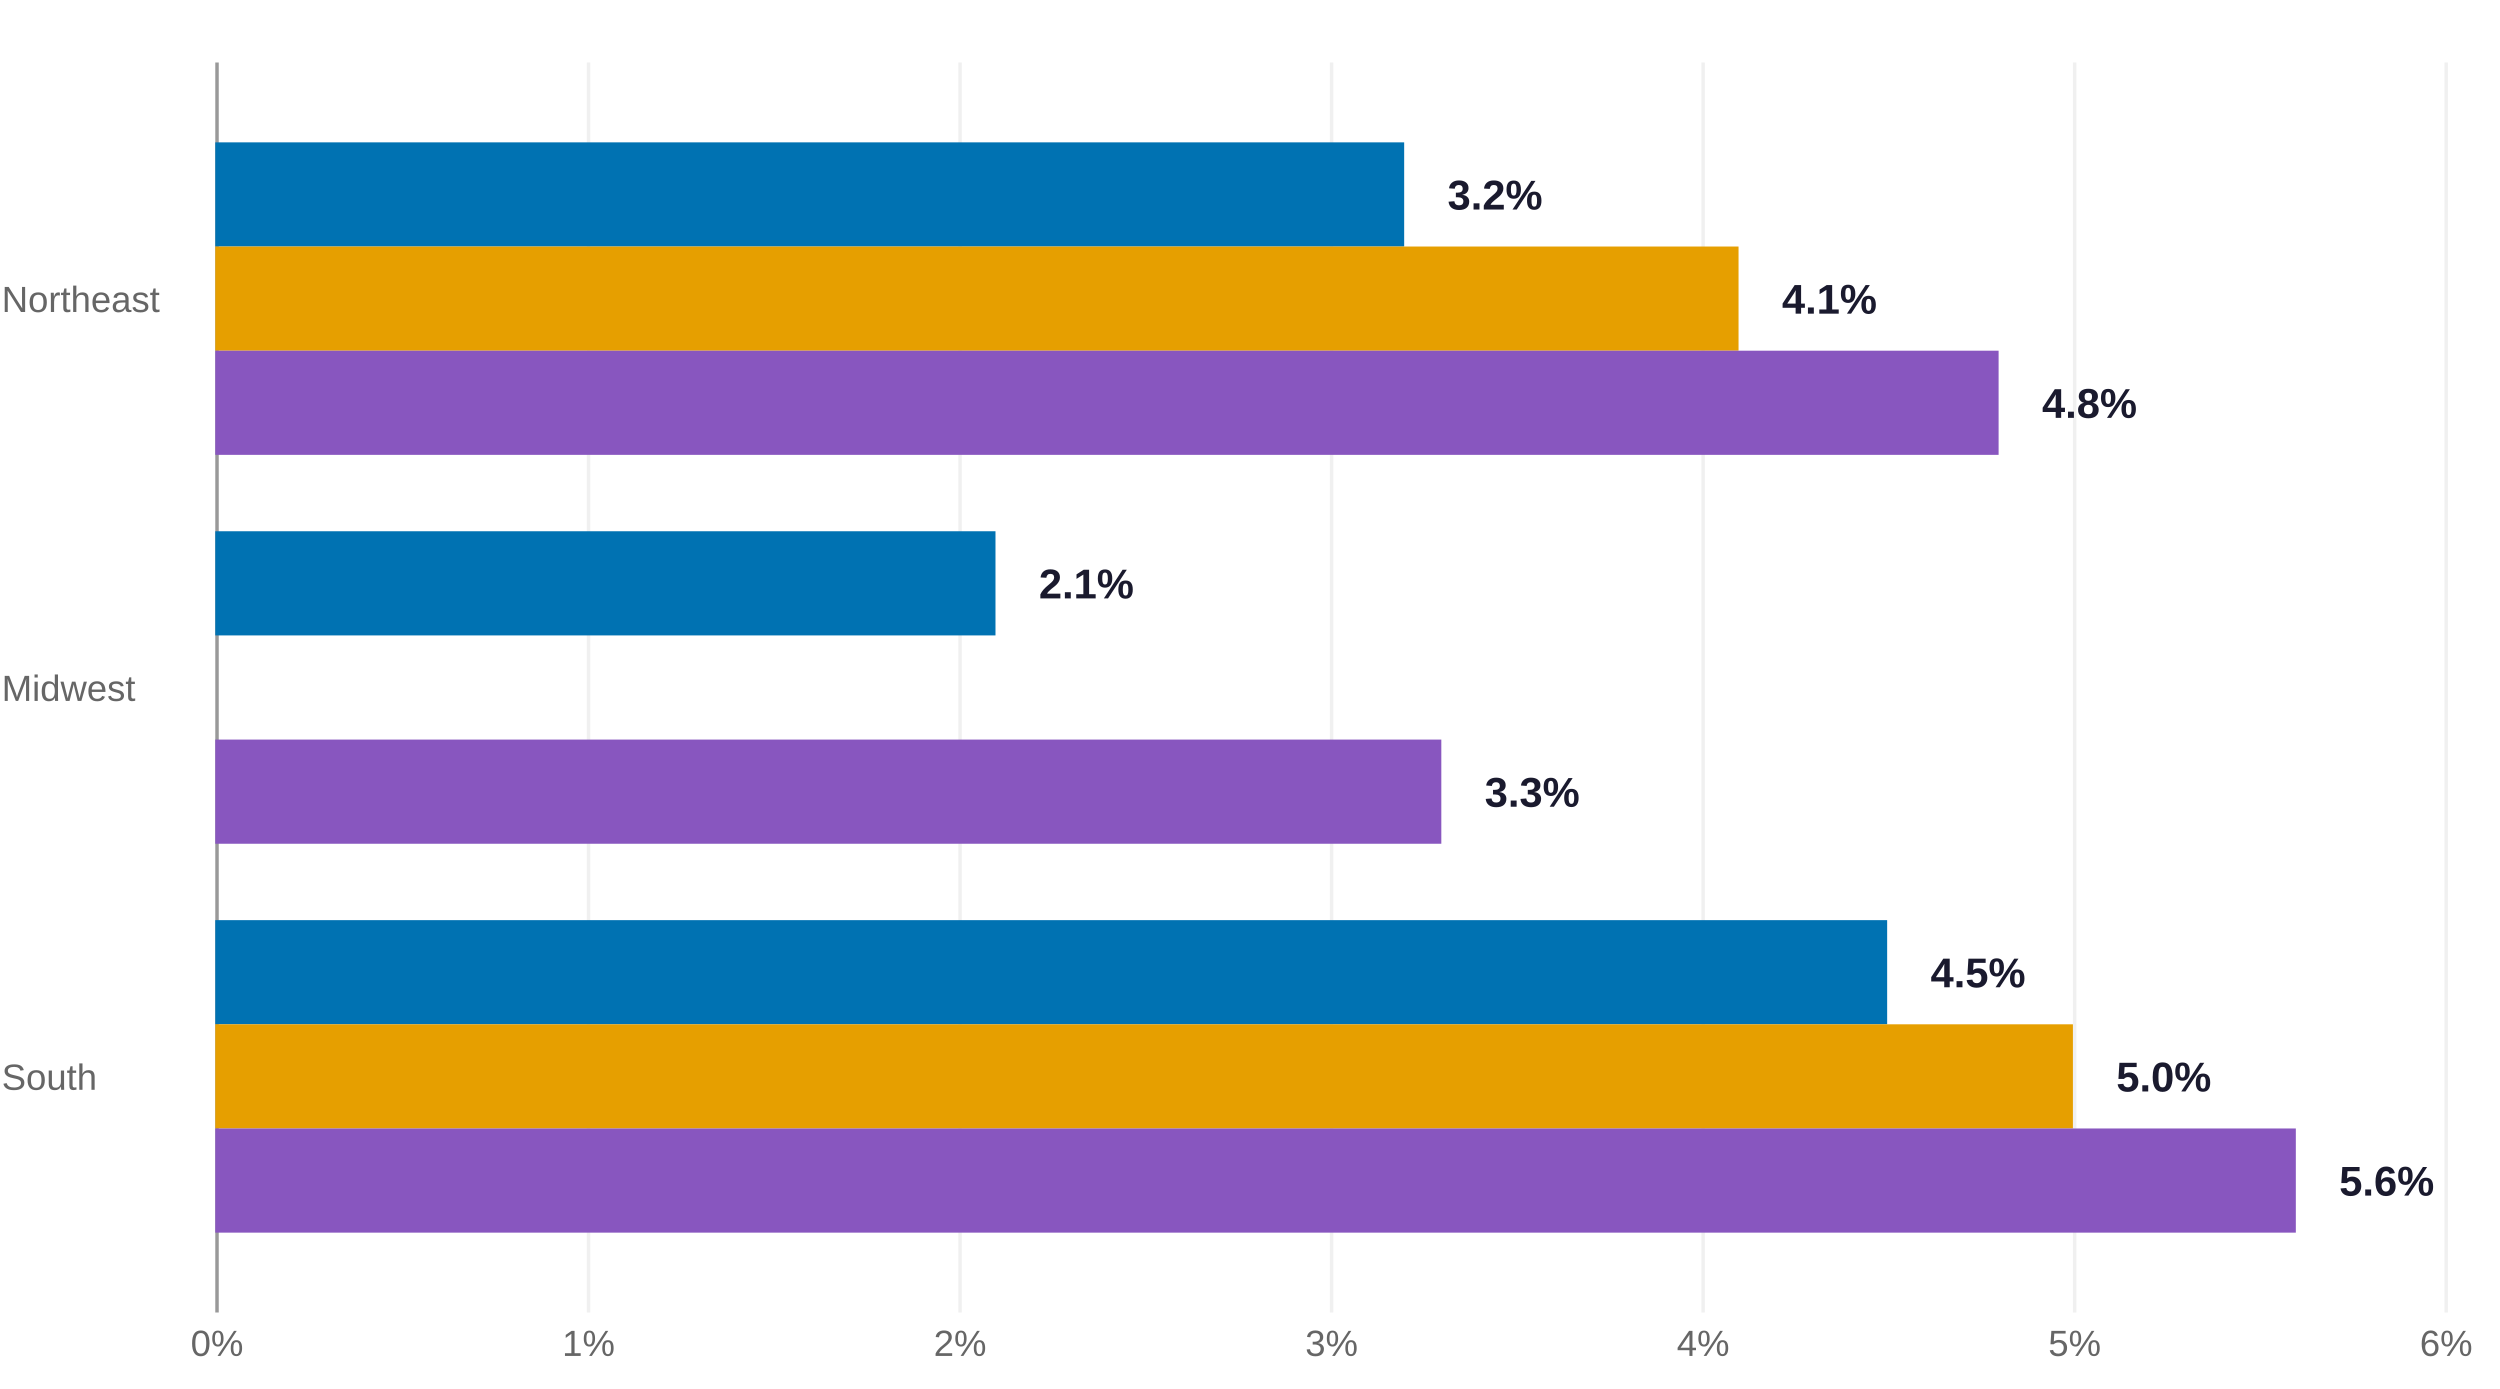
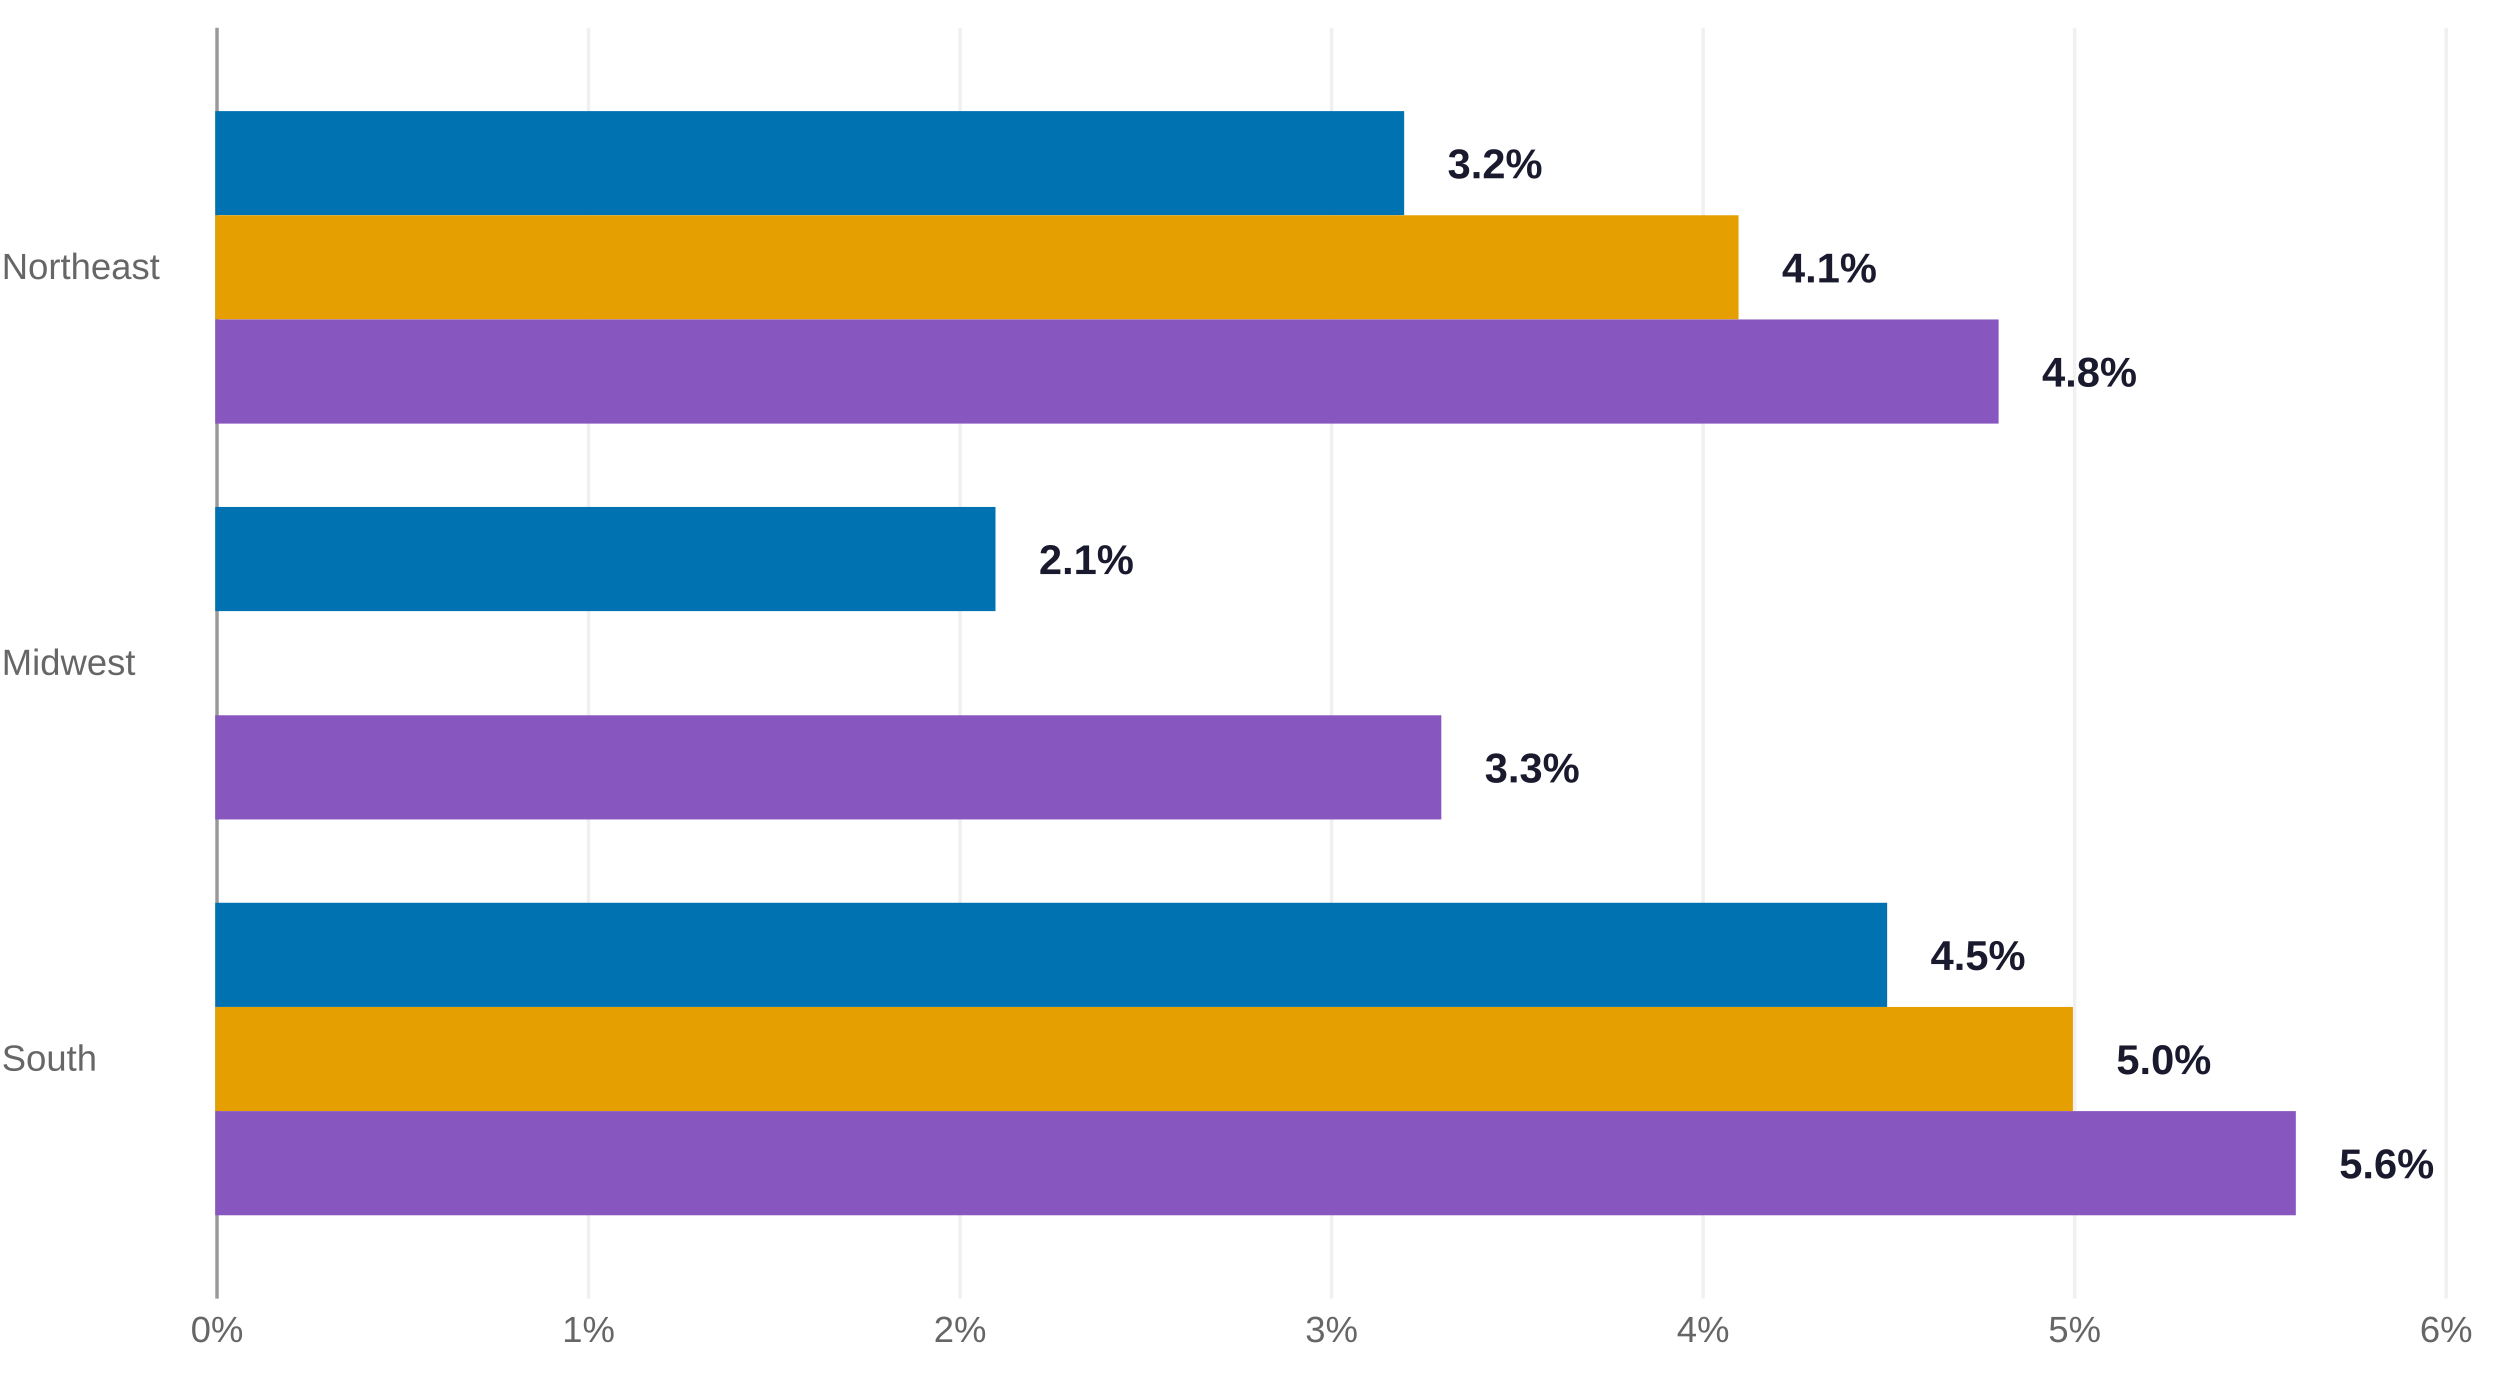
- <svg class="tblchart" fill="currentColor" font-family="system-ui, sans-serif" font-size="10" text-anchor="middle" width="720" height="400" viewBox="0 0 720 400" style="background: transparent; color: rgb(74, 74, 74); font-family: Figtree, &quot;Source Sans 3&quot;, system-ui, -apple-system, &quot;Segoe UI&quot;, Arial, sans-serif; font-size: 10.5px; overflow: visible;" data-margin-left="62" data-margin-right="16" data-margin-top="18" data-margin-bottom="22">
+ <svg class="tblchart" fill="currentColor" font-family="system-ui, sans-serif" font-size="10" text-anchor="middle" width="720" height="400" viewBox="0 0 720 400" style="background: transparent; color: rgb(74, 74, 74); font-family: Figtree, &quot;Source Sans 3&quot;, system-ui, -apple-system, &quot;Segoe UI&quot;, Arial, sans-serif; font-size: 10.5px; overflow: visible;" data-margin-left="62" data-margin-right="16" data-margin-top="8" data-margin-bottom="26">
  <style>:where(.tblchart) {
  --plot-background: white;
  display: block;
  height: auto;
  height: intrinsic;
  max-width: 100%;
}
:where(.tblchart text),
:where(.tblchart tspan) {
  white-space: pre;
}</style>
  <g aria-label="rule" transform="translate(0.5,0)">
    <g class="tbl-gridline" stroke="#F0F0F0" transform="translate(0,23)">
-       <line x1="169" x2="169" y1="-5" y2="355" />
-       <line x1="276" x2="276" y1="-5" y2="355" />
-       <line x1="383" x2="383" y1="-5" y2="355" />
-       <line x1="490" x2="490" y1="-5" y2="355" />
-       <line x1="597" x2="597" y1="-5" y2="355" />
-       <line x1="704" x2="704" y1="-5" y2="355" />
+       <line x1="169" x2="169" y1="-15" y2="351" />
+       <line x1="276" x2="276" y1="-15" y2="351" />
+       <line x1="383" x2="383" y1="-15" y2="351" />
+       <line x1="490" x2="490" y1="-15" y2="351" />
+       <line x1="597" x2="597" y1="-15" y2="351" />
+       <line x1="704" x2="704" y1="-15" y2="351" />
    </g>
  </g>
  <g aria-label="text" transform="translate(0.5,12.5)">
-     <g class="tbl-x-tick-label" fill="#666666" font-size="10.5" font-weight="500" transform="translate(0,270)">
-       <text transform="translate(62,108)">0%</text>
-       <text transform="translate(169,108)">1%</text>
-       <text transform="translate(276,108)">2%</text>
-       <text transform="translate(383,108)">3%</text>
-       <text transform="translate(490,108)">4%</text>
-       <text transform="translate(597,108)">5%</text>
-       <text transform="translate(704,108)">6%</text>
+     <g class="tbl-x-tick-label" fill="#666666" font-size="10.5" font-weight="500" transform="translate(0,275)">
+       <text transform="translate(62,99)">0%</text>
+       <text transform="translate(169,99)">1%</text>
+       <text transform="translate(276,99)">2%</text>
+       <text transform="translate(383,99)">3%</text>
+       <text transform="translate(490,99)">4%</text>
+       <text transform="translate(597,99)">5%</text>
+       <text transform="translate(704,99)">6%</text>
    </g>
  </g>
  <g aria-label="text" transform="translate(-61.5,0.5)">
    <g fill="#666666" text-anchor="start" font-size="10.5" font-weight="500" transform="translate(0,23)">
-       <text y="0.32em" transform="translate(62,63)">Northeast</text>
+       <text y="0.32em" transform="translate(62,53.5)">Northeast</text>
    </g>
-     <g fill="#666666" text-anchor="start" font-size="10.5" font-weight="500" transform="translate(0,135)">
-       <text y="0.32em" transform="translate(62,63)">Midwest</text>
+     <g fill="#666666" text-anchor="start" font-size="10.5" font-weight="500" transform="translate(0,137)">
+       <text y="0.32em" transform="translate(62,53.5)">Midwest</text>
    </g>
-     <g fill="#666666" text-anchor="start" font-size="10.5" font-weight="500" transform="translate(0,247)">
-       <text y="0.32em" transform="translate(62,63)">South</text>
+     <g fill="#666666" text-anchor="start" font-size="10.5" font-weight="500" transform="translate(0,251)">
+       <text y="0.32em" transform="translate(62,53.5)">South</text>
    </g>
  </g>
  <g aria-label="rule" transform="translate(0.5,0)">
    <g class="tbl-zero-baseline" stroke="#999999" transform="translate(0,23)">
-       <line x1="62" x2="62" y1="-5" y2="355" />
+       <line x1="62" x2="62" y1="-15" y2="351" />
    </g>
  </g>
  <g aria-label="bar">
    <g transform="translate(0,23)">
-       <rect x="62" width="342.4" y="18" height="30" fill="#0072B2" data-series="2019" />
-       <rect x="62" width="438.7" y="48" height="30" fill="#E69F00" data-series="2022" />
-       <rect x="62" width="513.6" y="78" height="30" fill="#8856BF" data-series="2025" />
+       <rect x="62" width="342.4" y="9" height="30" fill="#0072B2" data-series="2019" />
+       <rect x="62" width="438.7" y="39" height="30" fill="#E69F00" data-series="2022" />
+       <rect x="62" width="513.6" y="69" height="30" fill="#8856BF" data-series="2025" />
    </g>
-     <g transform="translate(0,135)">
-       <rect x="62" width="224.7" y="18" height="30" fill="#0072B2" data-series="2019" />
-       <rect x="62" width="0" y="48" height="30" fill="#E69F00" data-series="2022" />
-       <rect x="62" width="353.1" y="78" height="30" fill="#8856BF" data-series="2025" />
+     <g transform="translate(0,137)">
+       <rect x="62" width="224.7" y="9" height="30" fill="#0072B2" data-series="2019" />
+       <rect x="62" width="0" y="39" height="30" fill="#E69F00" data-series="2022" />
+       <rect x="62" width="353.1" y="69" height="30" fill="#8856BF" data-series="2025" />
    </g>
-     <g transform="translate(0,247)">
-       <rect x="62" width="481.5" y="18" height="30" fill="#0072B2" data-series="2019" />
-       <rect x="62" width="535" y="48" height="30" fill="#E69F00" data-series="2022" />
-       <rect x="62" width="599.2" y="78" height="30" fill="#8856BF" data-series="2025" />
+     <g transform="translate(0,251)">
+       <rect x="62" width="481.5" y="9" height="30" fill="#0072B2" data-series="2019" />
+       <rect x="62" width="535" y="39" height="30" fill="#E69F00" data-series="2022" />
+       <rect x="62" width="599.2" y="69" height="30" fill="#8856BF" data-series="2025" />
    </g>
  </g>
  <g aria-label="text" transform="translate(12.5,15.5)">
    <g fill="#1A1A2E" text-anchor="start" font-size="12" font-weight="700" transform="translate(0,23)">
-       <text y="0.32em" transform="translate(404.4,18)">3.2%</text>
-       <text y="0.32em" transform="translate(500.7,48)">4.1%</text>
-       <text y="0.32em" transform="translate(575.6,78)">4.8%</text>
+       <text y="0.32em" transform="translate(404.4,9)">3.2%</text>
+       <text y="0.32em" transform="translate(500.7,39)">4.1%</text>
+       <text y="0.32em" transform="translate(575.6,69)">4.8%</text>
    </g>
-     <g fill="#1A1A2E" text-anchor="start" font-size="12" font-weight="700" transform="translate(0,135)">
-       <text y="0.32em" transform="translate(286.7,18)">2.1%</text>
-       <text y="0.32em" transform="translate(415.1,78)">3.3%</text>
+     <g fill="#1A1A2E" text-anchor="start" font-size="12" font-weight="700" transform="translate(0,137)">
+       <text y="0.32em" transform="translate(286.7,9)">2.1%</text>
+       <text y="0.32em" transform="translate(415.1,69)">3.3%</text>
    </g>
-     <g fill="#1A1A2E" text-anchor="start" font-size="12" font-weight="700" transform="translate(0,247)">
-       <text y="0.32em" transform="translate(543.5,18)">4.5%</text>
-       <text y="0.32em" transform="translate(597,48)">5.0%</text>
-       <text y="0.32em" transform="translate(661.2,78)">5.6%</text>
+     <g fill="#1A1A2E" text-anchor="start" font-size="12" font-weight="700" transform="translate(0,251)">
+       <text y="0.32em" transform="translate(543.5,9)">4.5%</text>
+       <text y="0.32em" transform="translate(597,39)">5.0%</text>
+       <text y="0.32em" transform="translate(661.2,69)">5.6%</text>
    </g>
  </g>
</svg>
